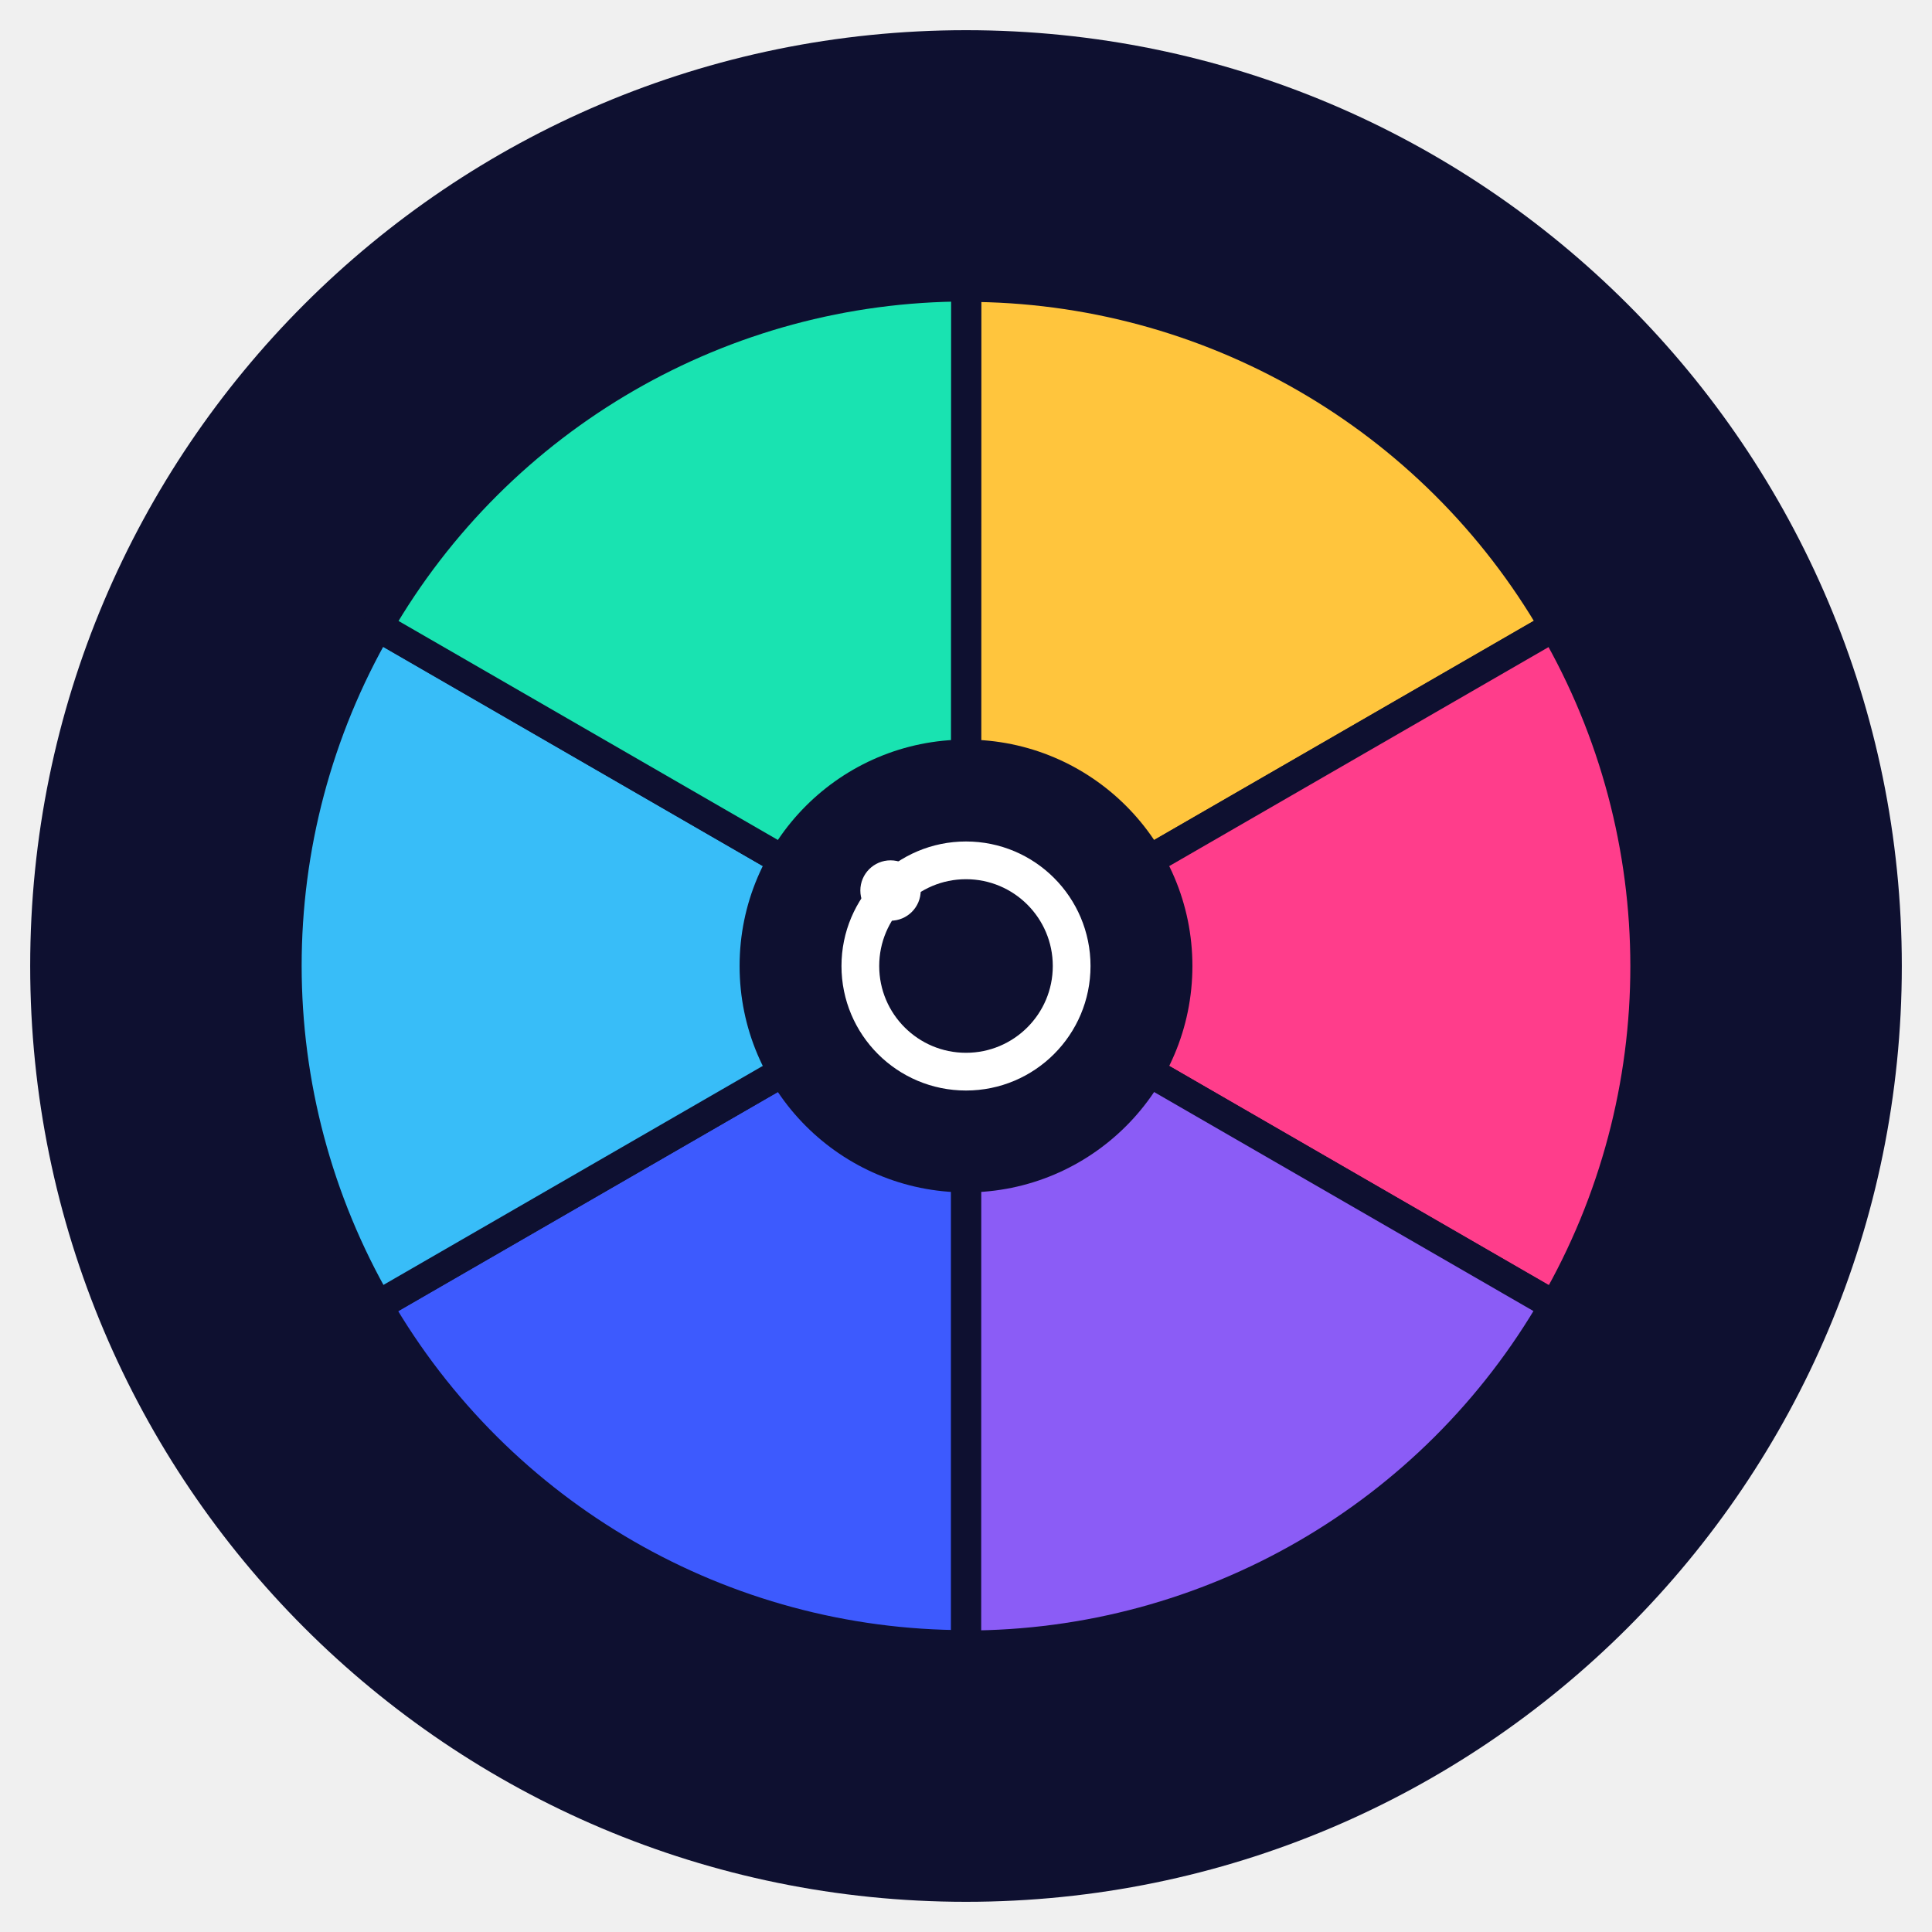
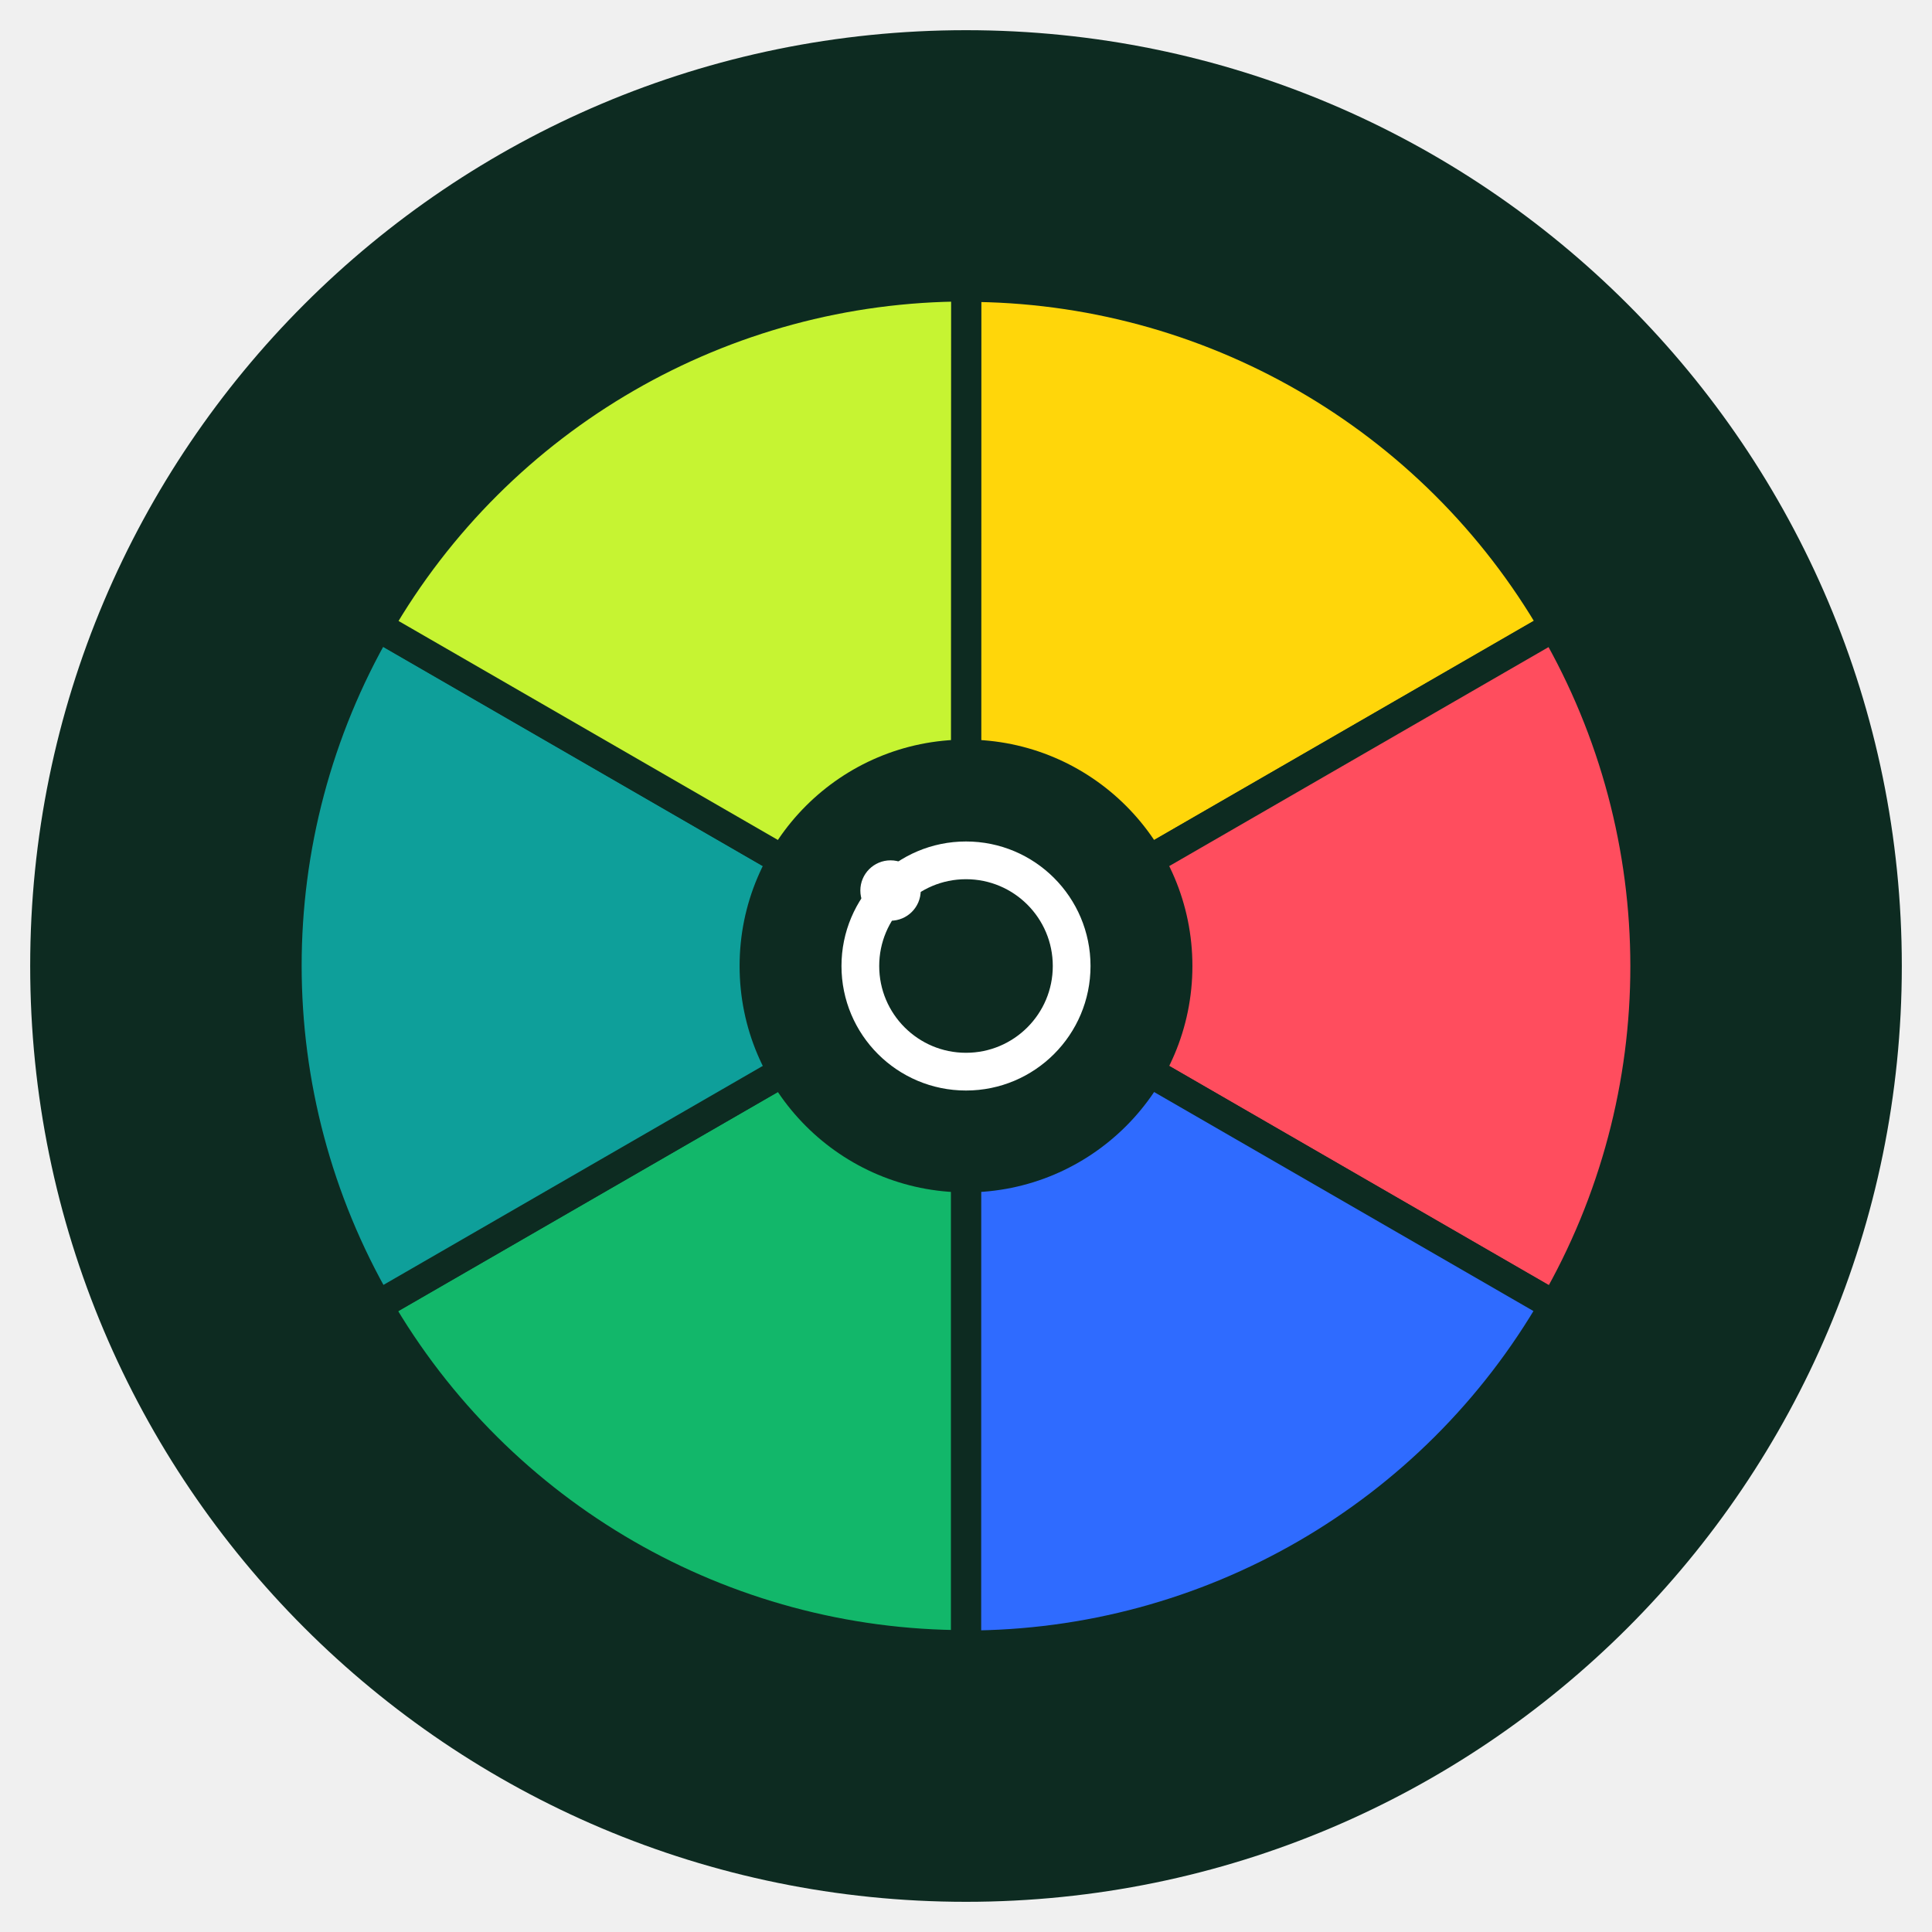
<svg xmlns="http://www.w3.org/2000/svg" viewBox="0 0 256 256">
-   <circle cx="128" cy="128" r="124" fill="#0E1030" />
-   <g stroke="#0E1030" stroke-width="4" stroke-linejoin="round">
-     <path d="M128 128V38A90 90 0 0 1 206 83Z" fill="#FFC53D" />
-     <path d="M128 128V38A90 90 0 0 1 206 83Z" fill="#FF3D8B" transform="rotate(60 128 128)" />
-     <path d="M128 128V38A90 90 0 0 1 206 83Z" fill="#8B5CF6" transform="rotate(120 128 128)" />
-     <path d="M128 128V38A90 90 0 0 1 206 83Z" fill="#3D5AFE" transform="rotate(180 128 128)" />
-     <path d="M128 128V38A90 90 0 0 1 206 83Z" fill="#38BDF8" transform="rotate(240 128 128)" />
-     <path d="M128 128V38A90 90 0 0 1 206 83Z" fill="#19E3B1" transform="rotate(300 128 128)" />
+   <circle cx="128" cy="128" r="124" fill="#0d2b21" />
+   <g stroke="#0d2b21" stroke-width="4" stroke-linejoin="round">
+     <path d="M128 128V38A90 90 0 0 1 206 83Z" fill="#ffd60a" />
+     <path d="M128 128V38A90 90 0 0 1 206 83Z" fill="#ff4d5e" transform="rotate(60 128 128)" />
+     <path d="M128 128V38A90 90 0 0 1 206 83Z" fill="#2f6bff" transform="rotate(120 128 128)" />
+     <path d="M128 128V38A90 90 0 0 1 206 83Z" fill="#12b76a" transform="rotate(180 128 128)" />
+     <path d="M128 128V38A90 90 0 0 1 206 83Z" fill="#0e9f9a" transform="rotate(240 128 128)" />
+     <path d="M128 128V38A90 90 0 0 1 206 83Z" fill="#c6f432" transform="rotate(300 128 128)" />
  </g>
-   <circle cx="128" cy="128" r="30" fill="#0E1030" />
+   <circle cx="128" cy="128" r="30" fill="#0d2b21" />
  <circle cx="128" cy="128" r="14" fill="none" stroke="#fff" stroke-width="5" />
  <circle cx="118" cy="118" r="4" fill="#fff" />
</svg>
